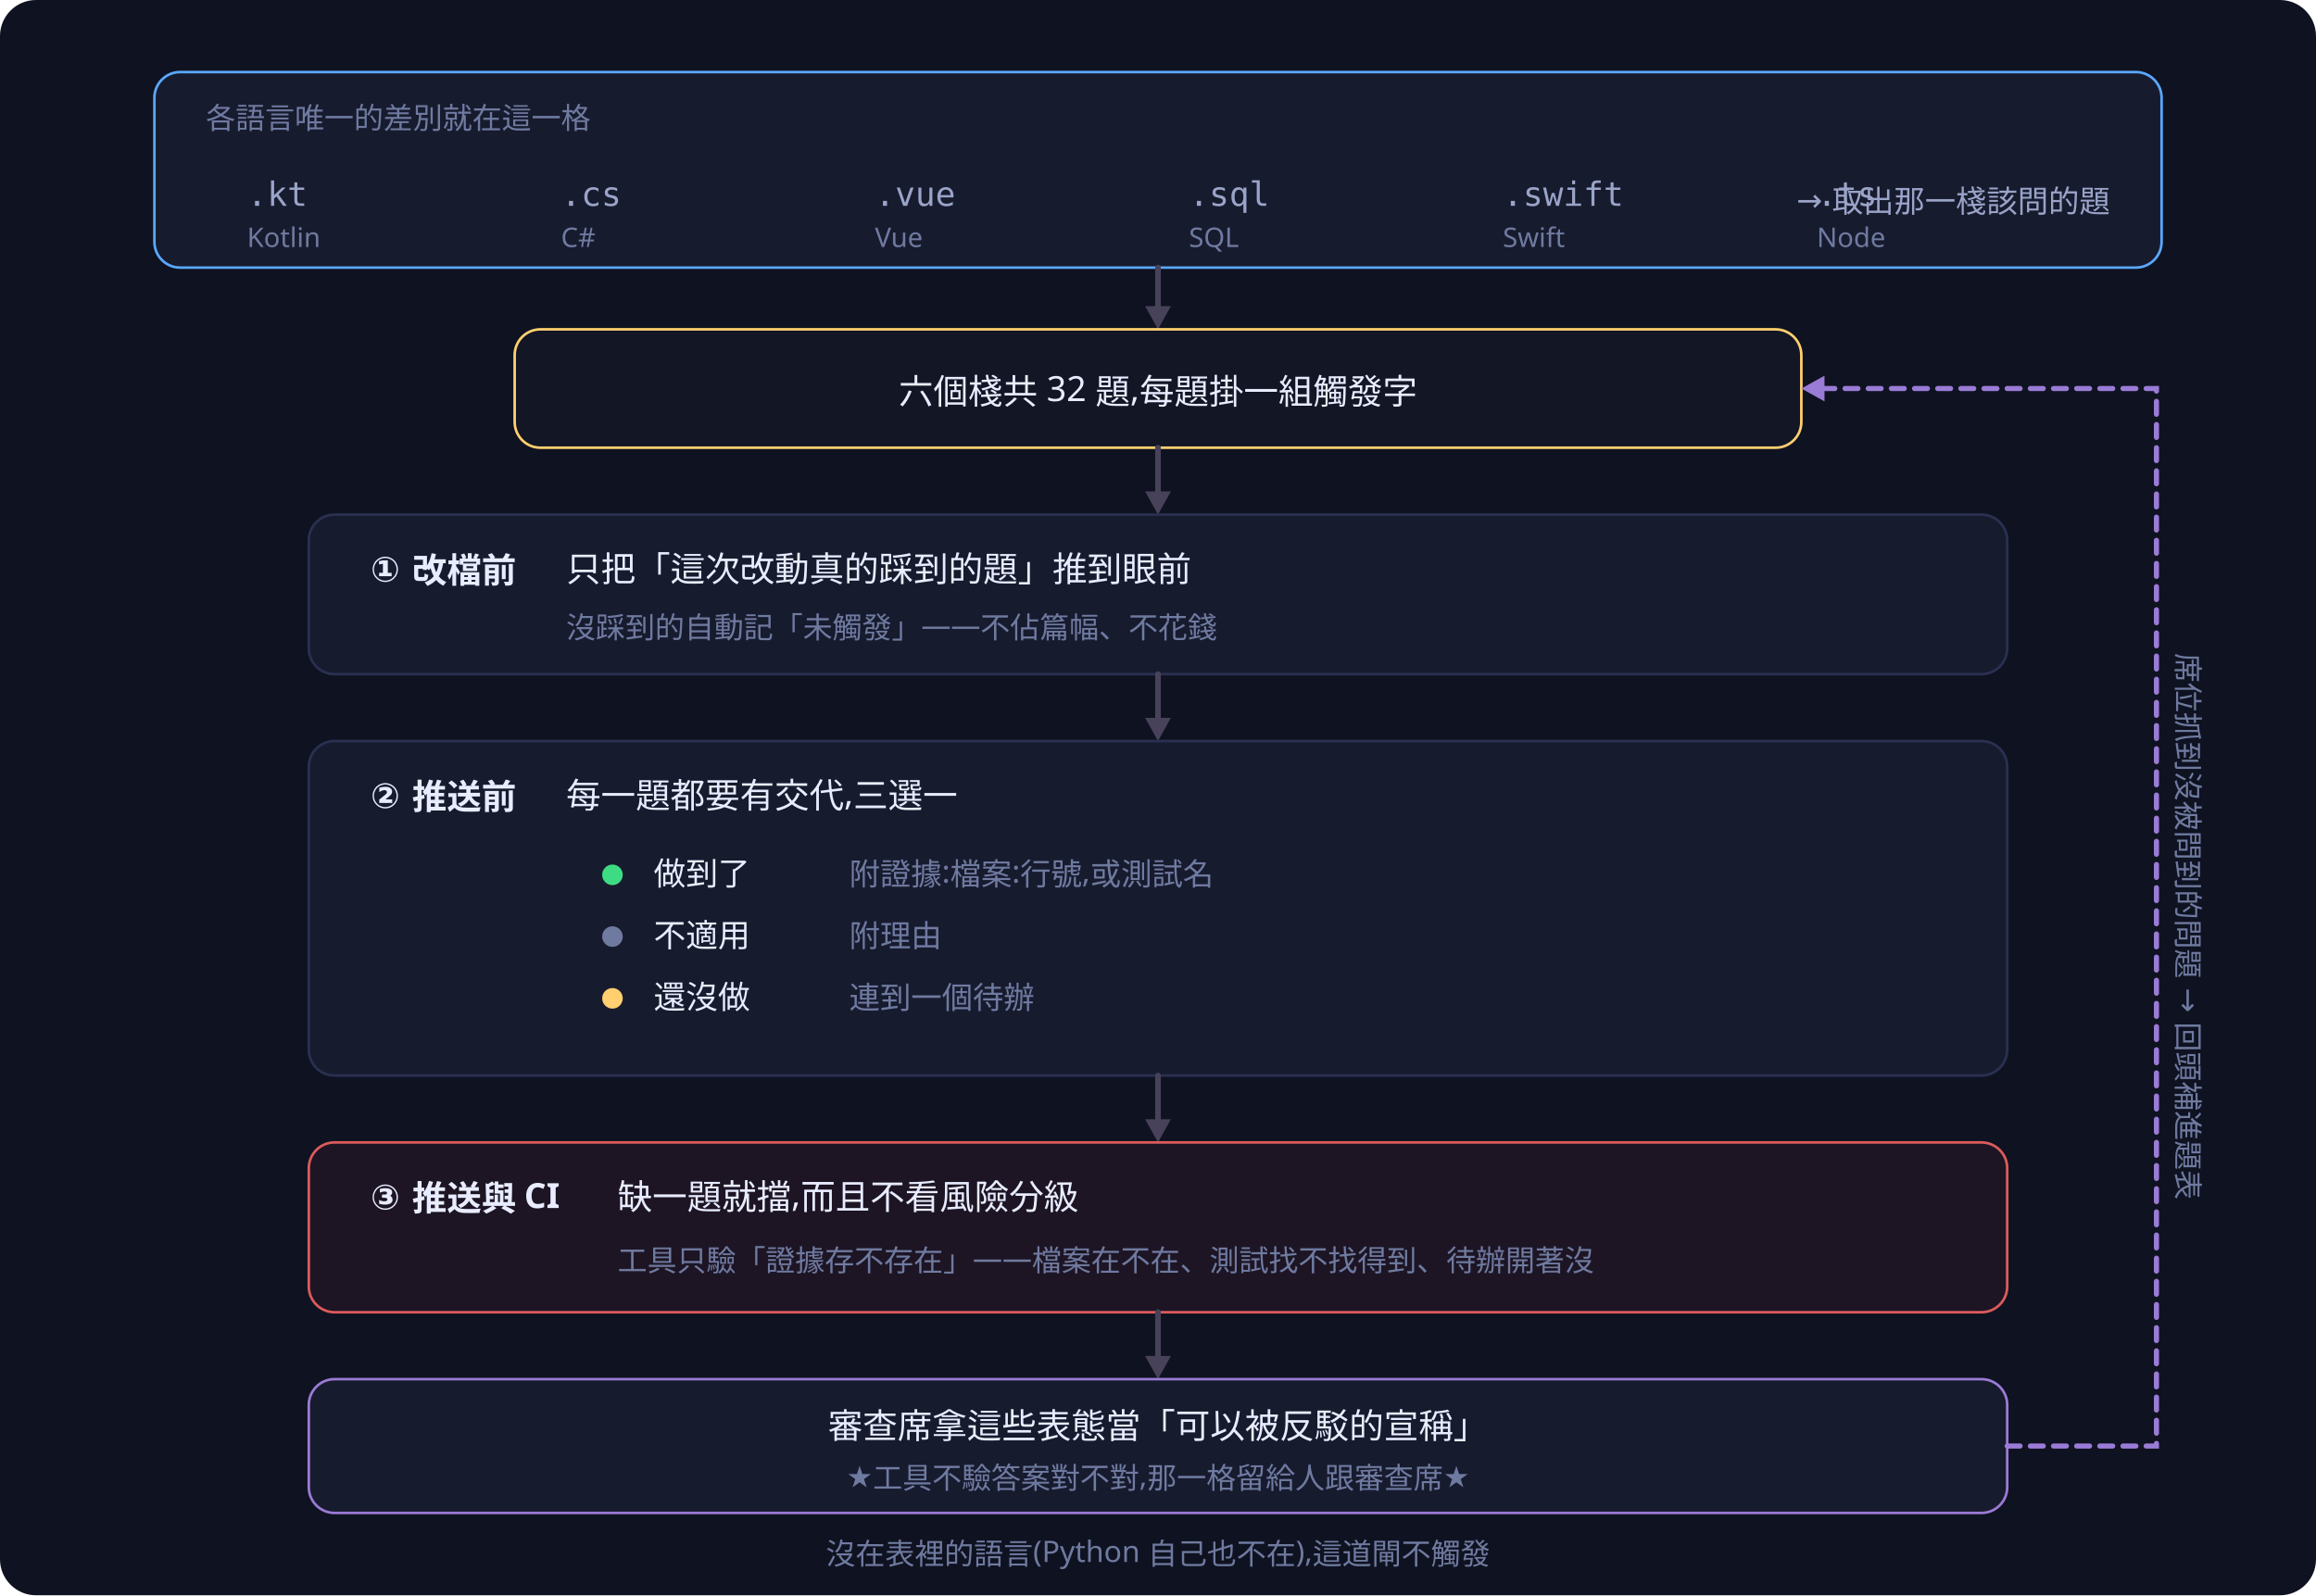
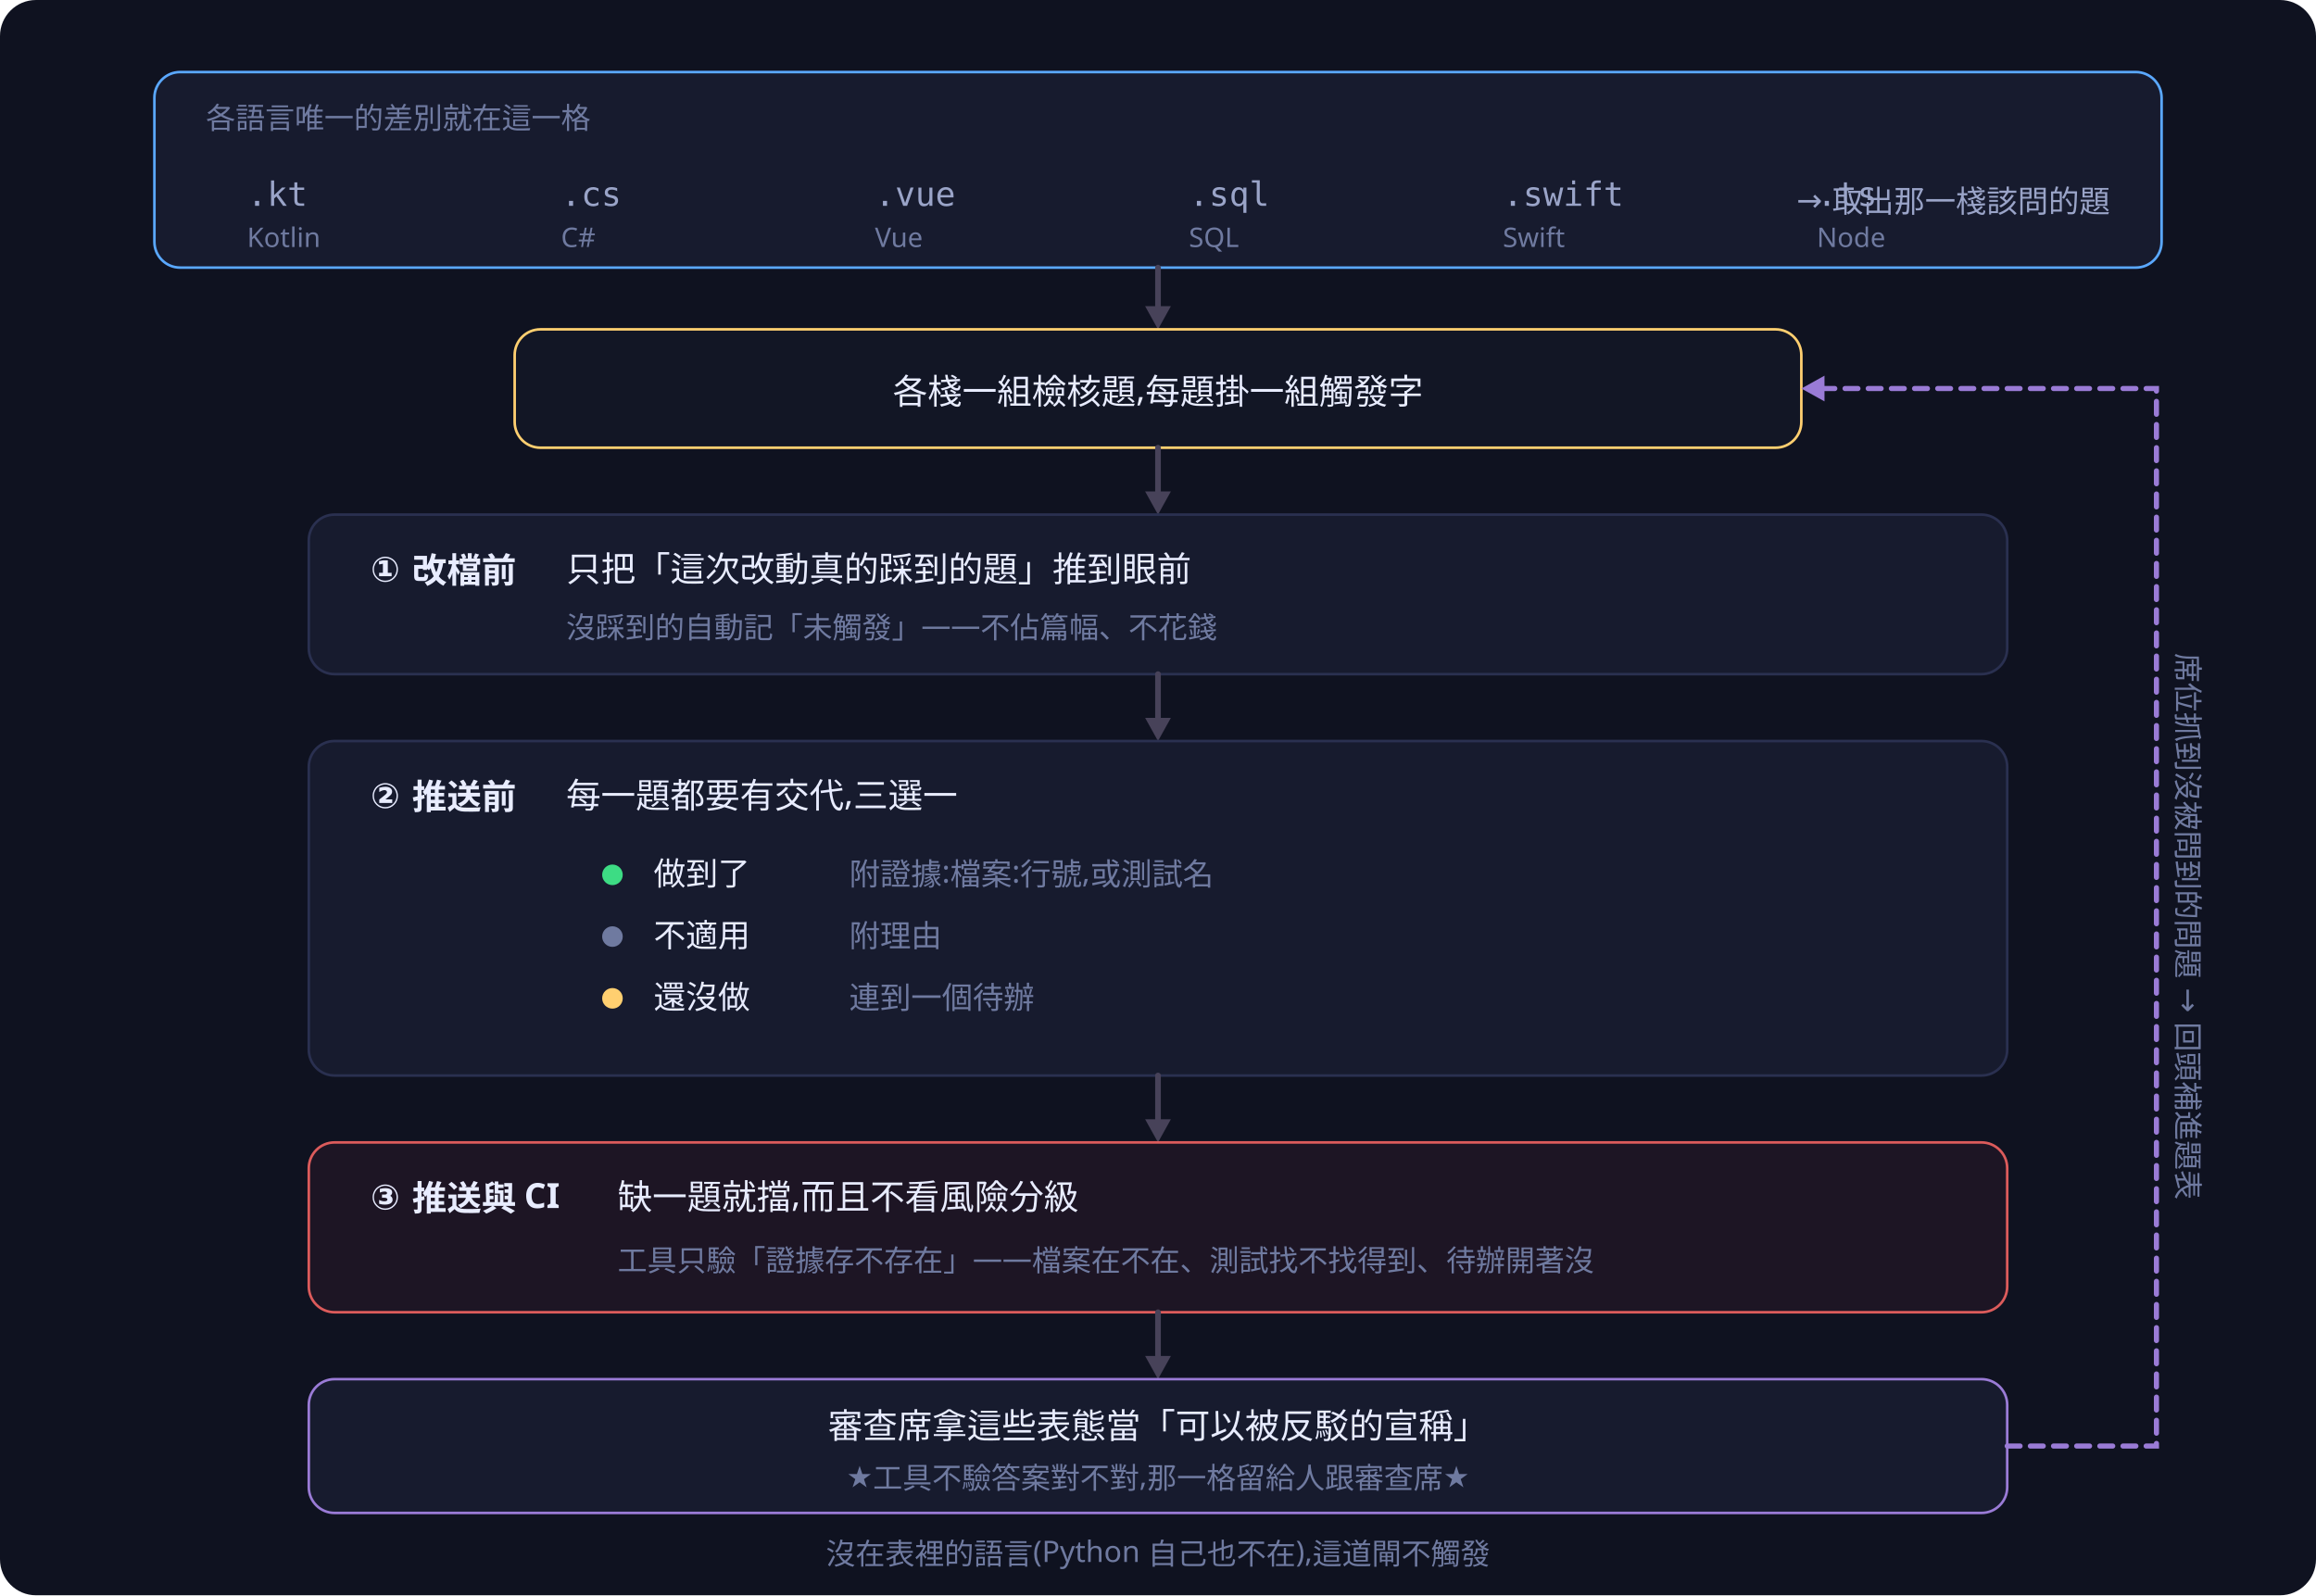
<svg xmlns="http://www.w3.org/2000/svg" viewBox="0 0 900 620" width="900" height="620" role="img" aria-label="一次改動的旅程:副檔名認出技術棧、取出該棧的檢核題;改檔前只推這次踩到的題;推送前每題要有交代(做到了附證據/不適用附理由/還沒做連待辦);推送與 CI 缺一題就擋;審查席把這些表態當可以被反駁的宣稱;席位抓到沒被問到的問題會回頭補進題表。">
  <style>
 .h{font-family:"PingFang TC","Noto Sans TC","Microsoft JhengHei",system-ui,sans-serif;fill:#e8ecff;font-weight:700}
 .n{font-family:"PingFang TC","Noto Sans TC","Microsoft JhengHei",system-ui,sans-serif;fill:#e8ecff}
 .s{font-family:"PingFang TC","Noto Sans TC","Microsoft JhengHei",system-ui,sans-serif;fill:#9aa4c8}
 .d{font-family:"PingFang TC","Noto Sans TC","Microsoft JhengHei",system-ui,sans-serif;fill:#6f7aa0}
 .m{font-family:ui-monospace,SFMono-Regular,Menlo,monospace;fill:#9aa4c8}
</style>
  <rect x="0" y="0" width="900" height="620" rx="14" fill="#0f1220" />
  <g opacity="1">
    <animate attributeName="opacity" dur="18s" repeatCount="indefinite" values="1;0;0;1;1" keyTimes="0;0.006;0.013;0.025;1" />
    <rect x="60" y="28" width="780" height="76" rx="10" fill="#171b2e" stroke="#5aa8ff" />
    <text class="d" x="80" y="50" font-size="11.5">各語言唯一的差別就在這一格</text>
    <text class="m" x="96" y="80" font-size="13">.kt</text>
    <text class="d" x="96" y="96" font-size="10.5">Kotlin</text>
    <text class="m" x="218" y="80" font-size="13">.cs</text>
    <text class="d" x="218" y="96" font-size="10.5">C#</text>
    <text class="m" x="340" y="80" font-size="13">.vue</text>
    <text class="d" x="340" y="96" font-size="10.5">Vue</text>
    <text class="m" x="462" y="80" font-size="13">.sql</text>
    <text class="d" x="462" y="96" font-size="10.5">SQL</text>
    <text class="m" x="584" y="80" font-size="13">.swift</text>
    <text class="d" x="584" y="96" font-size="10.5">Swift</text>
    <text class="m" x="706" y="80" font-size="13">.ts</text>
    <text class="d" x="706" y="96" font-size="10.5">Node</text>
    <text class="s" x="820" y="82" font-size="12" text-anchor="end">→ 取出那一棧該問的題</text>
  </g>
  <g opacity="1">
    <animate attributeName="opacity" dur="18s" repeatCount="indefinite" values="1;0;0;1;1" keyTimes="0;0.006;0.038;0.051;1" />
    <path d="M 450 104 L 450 121" stroke="#474259" stroke-width="2.2" stroke-linecap="round" />
    <path d="M 450 128 l -5 -9 h 10 z" fill="#474259" />
  </g>
  <g opacity="1">
    <animate attributeName="opacity" dur="18s" repeatCount="indefinite" values="1;0;0;1;1" keyTimes="0;0.006;0.055;0.068;1" />
    <rect x="200" y="128" width="500" height="46" rx="10" fill="#121625" stroke="#ffcf70" />
-     <text class="n" x="450" y="157" font-size="13.5" text-anchor="middle">六個棧共 32 題,每題掛一組觸發字</text>
+     <text class="n" x="450" y="157" font-size="13.5" text-anchor="middle">各棧一組檢核題,每題掛一組觸發字</text>
  </g>
  <g opacity="1">
    <animate attributeName="opacity" dur="18s" repeatCount="indefinite" values="1;0;0;1;1" keyTimes="0;0.006;0.072;0.085;1" />
    <path d="M 450 174 L 450 193" stroke="#474259" stroke-width="2.2" stroke-linecap="round" />
    <path d="M 450 200 l -5 -9 h 10 z" fill="#474259" />
  </g>
  <g opacity="1">
    <animate attributeName="opacity" dur="18s" repeatCount="indefinite" values="1;0;0;1;1" keyTimes="0;0.006;0.098;0.111;1" />
    <rect x="120" y="200" width="660" height="62" rx="10" fill="#171b2e" stroke="#2a3050" />
    <text class="h" x="144" y="226" font-size="13.5" fill="#3ddc84">① 改檔前</text>
    <text class="n" x="220" y="226" font-size="13.5">只把「這次改動真的踩到的題」推到眼前</text>
    <text class="d" x="220" y="248" font-size="11.5">沒踩到的自動記「未觸發」——不佔篇幅、不花錢</text>
  </g>
  <g opacity="1">
    <animate attributeName="opacity" dur="18s" repeatCount="indefinite" values="1;0;0;1;1" keyTimes="0;0.006;0.123;0.136;1" />
    <path d="M 450 262 L 450 281" stroke="#474259" stroke-width="2.2" stroke-linecap="round" />
    <path d="M 450 288 l -5 -9 h 10 z" fill="#474259" />
  </g>
  <g opacity="1">
    <animate attributeName="opacity" dur="18s" repeatCount="indefinite" values="1;0;0;1;1" keyTimes="0;0.006;0.149;0.162;1" />
    <rect x="120" y="288" width="660" height="130" rx="10" fill="#171b2e" stroke="#2a3050" />
    <text class="h" x="144" y="314" font-size="13.5" fill="#ffcf70">② 推送前</text>
    <text class="n" x="220" y="314" font-size="13.5">每一題都要有交代,三選一</text>
  </g>
  <g opacity="1">
    <animate attributeName="opacity" dur="18s" repeatCount="indefinite" values="1;0;0;1;1" keyTimes="0;0.006;0.174;0.187;1" />
    <circle cx="238" cy="340" r="4" fill="#3ddc84" />
    <text class="n" x="254" y="344" font-size="12.5">做到了</text>
    <text class="d" x="330" y="344" font-size="12">附證據:檔案:行號,或測試名</text>
  </g>
  <g opacity="1">
    <animate attributeName="opacity" dur="18s" repeatCount="indefinite" values="1;0;0;1;1" keyTimes="0;0.006;0.192;0.204;1" />
    <circle cx="238" cy="364" r="4" fill="#6f7aa0" />
    <text class="n" x="254" y="368" font-size="12.5">不適用</text>
    <text class="d" x="330" y="368" font-size="12">附理由</text>
  </g>
  <g opacity="1">
    <animate attributeName="opacity" dur="18s" repeatCount="indefinite" values="1;0;0;1;1" keyTimes="0;0.006;0.208;0.221;1" />
    <circle cx="238" cy="388" r="4" fill="#ffcf70" />
    <text class="n" x="254" y="392" font-size="12.5">還沒做</text>
    <text class="d" x="330" y="392" font-size="12">連到一個待辦</text>
  </g>
  <g opacity="1">
    <animate attributeName="opacity" dur="18s" repeatCount="indefinite" values="1;0;0;1;1" keyTimes="0;0.006;0.226;0.238;1" />
    <path d="M 450 418 L 450 437" stroke="#474259" stroke-width="2.2" stroke-linecap="round" />
    <path d="M 450 444 l -5 -9 h 10 z" fill="#474259" />
  </g>
  <g opacity="1">
    <animate attributeName="opacity" dur="18s" repeatCount="indefinite" values="1;0;0;1;1" keyTimes="0;0.006;0.251;0.264;1" />
    <rect x="120" y="444" width="660" height="66" rx="10" fill="#1d1524" stroke="#dc5b5b" />
    <text class="h" x="144" y="470" font-size="13.5" fill="#dc5b5b">③ 推送與 CI</text>
    <text class="n" x="240" y="470" font-size="13.5">缺一題就擋,而且不看風險分級</text>
    <text class="d" x="240" y="494" font-size="11.5">工具只驗「證據存不存在」——檔案在不在、測試找不找得到、待辦開著沒</text>
  </g>
  <g opacity="1">
    <animate attributeName="opacity" dur="18s" repeatCount="indefinite" values="1;0;0;1;1" keyTimes="0;0.006;0.277;0.289;1" />
    <path d="M 450 510 L 450 529" stroke="#474259" stroke-width="2.2" stroke-linecap="round" />
    <path d="M 450 536 l -5 -9 h 10 z" fill="#474259" />
  </g>
  <g opacity="1">
    <animate attributeName="opacity" dur="18s" repeatCount="indefinite" values="1;0;0;1;1" keyTimes="0;0.006;0.302;0.315;1" />
    <rect x="120" y="536" width="660" height="52" rx="10" fill="#171b2e" stroke="#9a7bd6" />
    <text class="n" x="450" y="559" font-size="13.5" text-anchor="middle">審查席拿這些表態當「可以被反駁的宣稱」</text>
    <text class="d" x="450" y="578" font-size="11.5" text-anchor="middle">★工具不驗答案對不對,那一格留給人跟審查席★</text>
  </g>
  <g opacity="1">
    <animate attributeName="opacity" dur="18s" repeatCount="indefinite" values="1;0;0;1;1" keyTimes="0;0.006;0.353;0.366;1" />
    <path d="M 780 562 L 838 562 L 838 151 L 706 151" fill="none" stroke="#9a7bd6" stroke-width="2" stroke-dasharray="5 4" stroke-linecap="round" />
    <path d="M 700 151 l 9 -5 v 10 z" fill="#9a7bd6" />
    <text class="d" x="846" y="360" font-size="11.5" transform="rotate(90 846 360)" text-anchor="middle">席位抓到沒被問到的問題 → 回頭補進題表</text>
  </g>
  <g opacity="1">
    <animate attributeName="opacity" dur="18s" repeatCount="indefinite" values="1;0;0;1;1" keyTimes="0;0.006;0.387;0.4;1" />
    <text class="d" x="450" y="608" font-size="11.5" text-anchor="middle">沒在表裡的語言(Python 自己也不在),這道閘不觸發</text>
  </g>
</svg>
